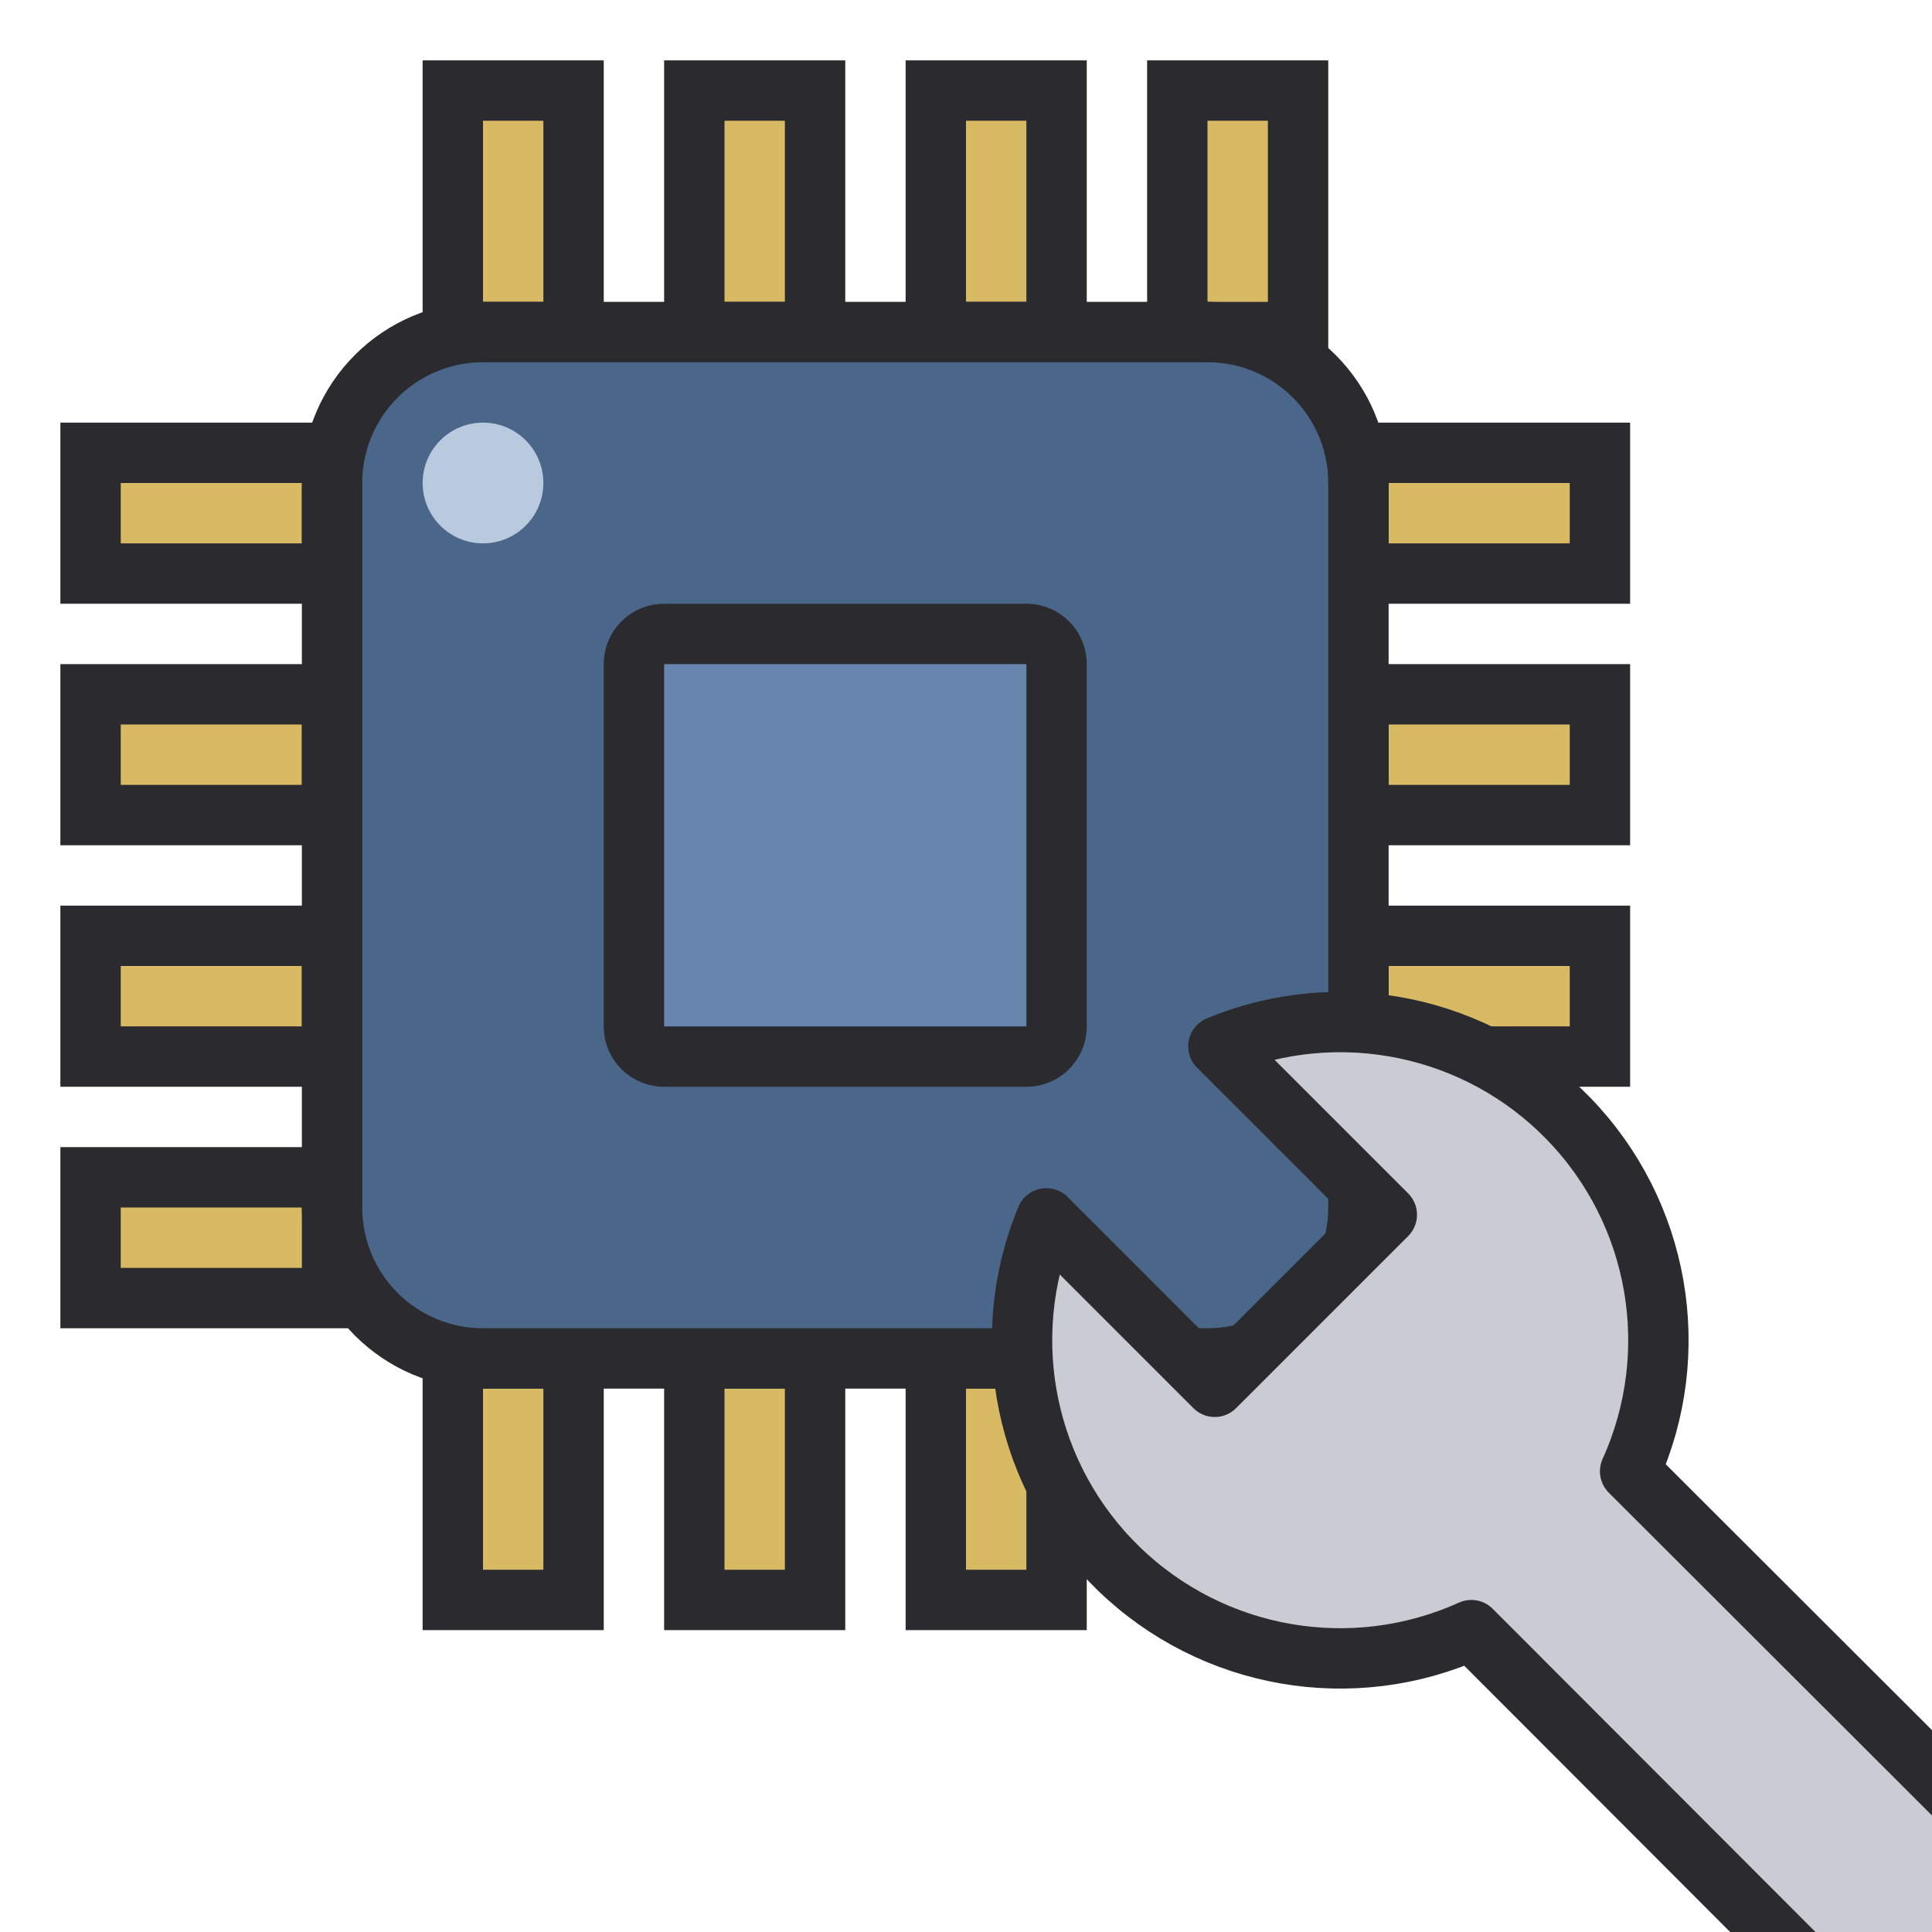
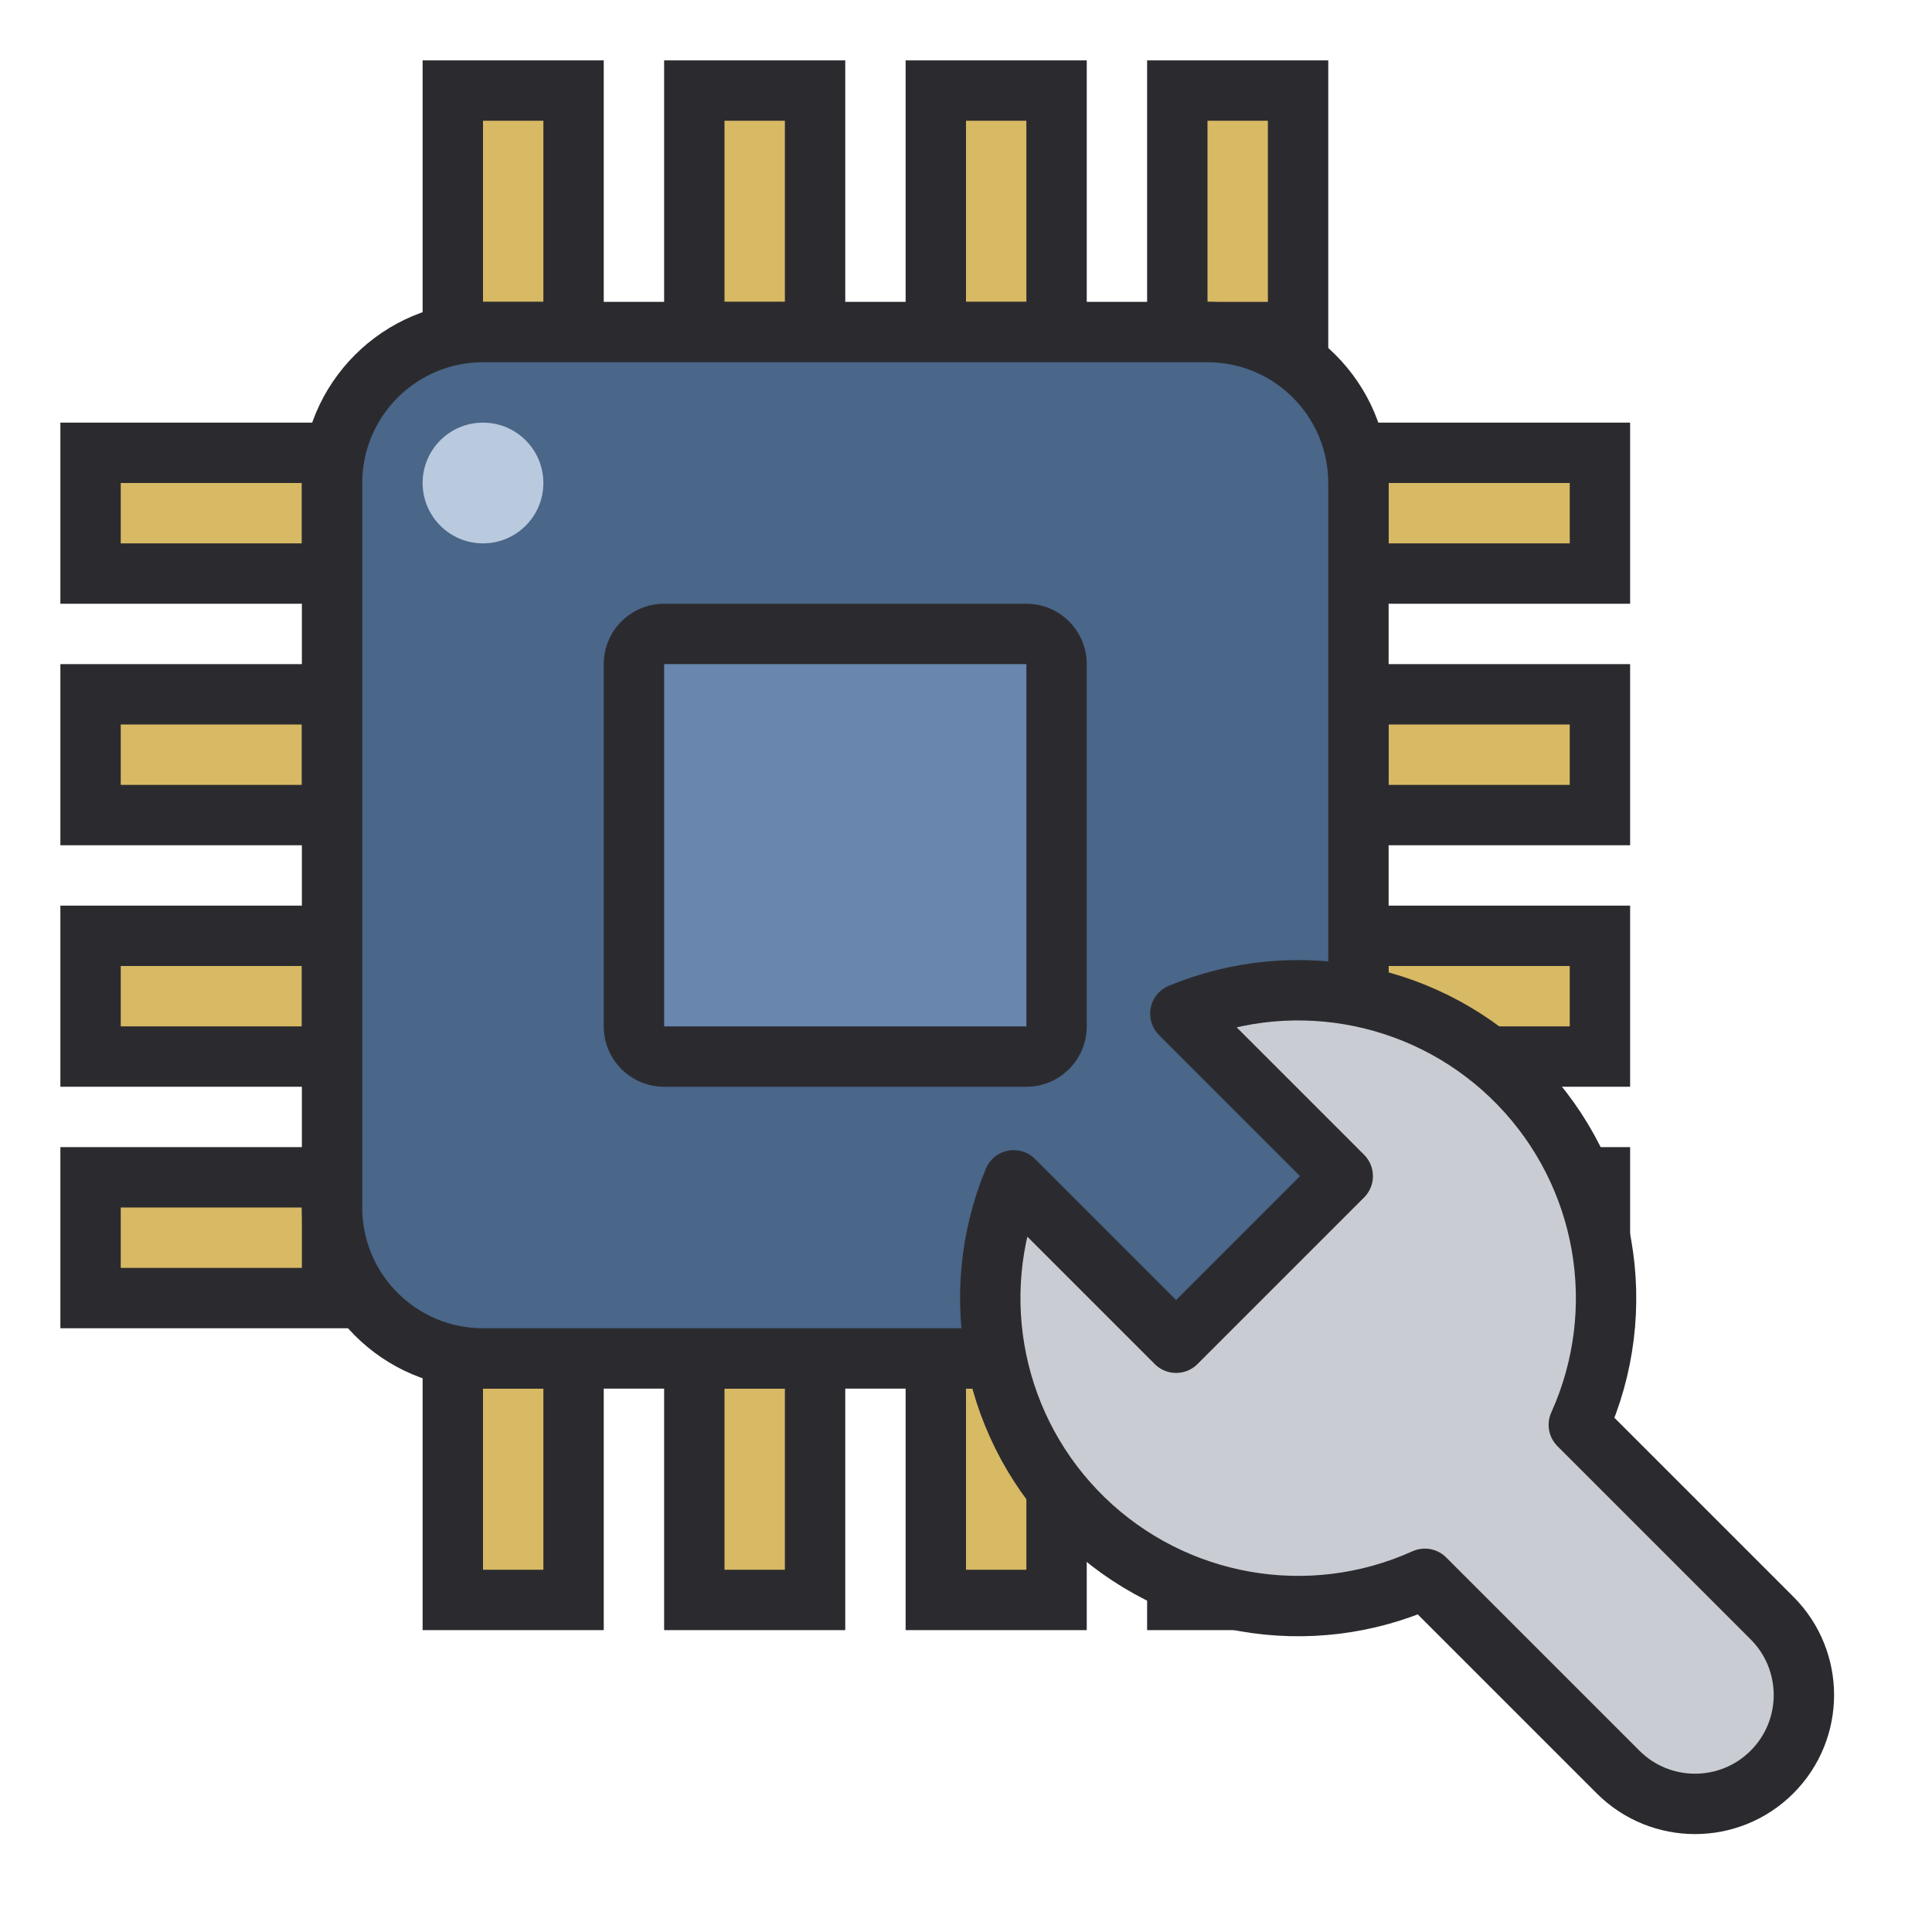
<svg xmlns="http://www.w3.org/2000/svg" width="32" height="32" viewBox="0 0 32 32" shape-rendering="auto">
  <rect x="1" y="7" width="5" height="3" fill="#2B2B2F" />
  <rect x="2" y="8" width="3" height="1" fill="#D8B964" />
  <rect x="22" y="7" width="5" height="3" fill="#2B2B2F" />
  <rect x="23" y="8" width="3" height="1" fill="#D8B964" />
  <rect x="7" y="1" width="3" height="5" fill="#2B2B2F" />
  <rect x="8" y="2" width="1" height="3" fill="#D8B964" />
  <rect x="7" y="22" width="3" height="5" fill="#2B2B2F" />
  <rect x="8" y="23" width="1" height="3" fill="#D8B964" />
  <rect x="1" y="11" width="5" height="3" fill="#2B2B2F" />
  <rect x="2" y="12" width="3" height="1" fill="#D8B964" />
  <rect x="22" y="11" width="5" height="3" fill="#2B2B2F" />
  <rect x="23" y="12" width="3" height="1" fill="#D8B964" />
  <rect x="11" y="1" width="3" height="5" fill="#2B2B2F" />
  <rect x="12" y="2" width="1" height="3" fill="#D8B964" />
  <rect x="11" y="22" width="3" height="5" fill="#2B2B2F" />
  <rect x="12" y="23" width="1" height="3" fill="#D8B964" />
  <rect x="1" y="15" width="5" height="3" fill="#2B2B2F" />
  <rect x="2" y="16" width="3" height="1" fill="#D8B964" />
  <rect x="22" y="15" width="5" height="3" fill="#2B2B2F" />
  <rect x="23" y="16" width="3" height="1" fill="#D8B964" />
  <rect x="15" y="1" width="3" height="5" fill="#2B2B2F" />
  <rect x="16" y="2" width="1" height="3" fill="#D8B964" />
  <rect x="15" y="22" width="3" height="5" fill="#2B2B2F" />
  <rect x="16" y="23" width="1" height="3" fill="#D8B964" />
  <rect x="1" y="19" width="5" height="3" fill="#2B2B2F" />
  <rect x="2" y="20" width="3" height="1" fill="#D8B964" />
  <rect x="22" y="19" width="5" height="3" fill="#2B2B2F" />
  <rect x="23" y="20" width="3" height="1" fill="#D8B964" />
  <rect x="19" y="1" width="3" height="5" fill="#2B2B2F" />
  <rect x="20" y="2" width="1" height="3" fill="#D8B964" />
  <rect x="19" y="22" width="3" height="5" fill="#2B2B2F" />
  <rect x="20" y="23" width="1" height="3" fill="#D8B964" />
  <rect x="5" y="5" width="18" height="18" rx="3" fill="#2B2B2F" />
  <rect x="6" y="6" width="16" height="16" rx="2" fill="#4A6689" />
  <rect x="10" y="10" width="8" height="8" rx="1" fill="#2B2B2F" />
  <rect x="11" y="11" width="6" height="6" fill="#6886AE" />
  <circle cx="8" cy="8" r="1" fill="#B9C9DE" />
-   <path d="M20.18 17.33L22.97 20.12L20.12 22.97L17.33 20.18A5.27 5.27 0 0 0 24.37 27L31.84 34.48A1.86 1.86 0 0 0 34.48 31.84L27 24.37A5.27 5.27 0 0 0 20.18 17.33Z" fill="#C9CCD2" stroke="#2B2B2F" stroke-width="1" stroke-linejoin="round" stroke-linecap="round" />
+   <path d="M19.55 16.79L22.24 19.48L19.48 22.24L16.79 19.55A5.1 5.1 0 0 0 23.6 26.15L26.8 29.35A1.8 1.8 0 0 0 29.35 26.8L26.15 23.6A5.1 5.1 0 0 0 19.55 16.79Z" fill="#C9CCD2" stroke="#2B2B2F" stroke-width="1" stroke-linejoin="round" stroke-linecap="round" />
</svg>
